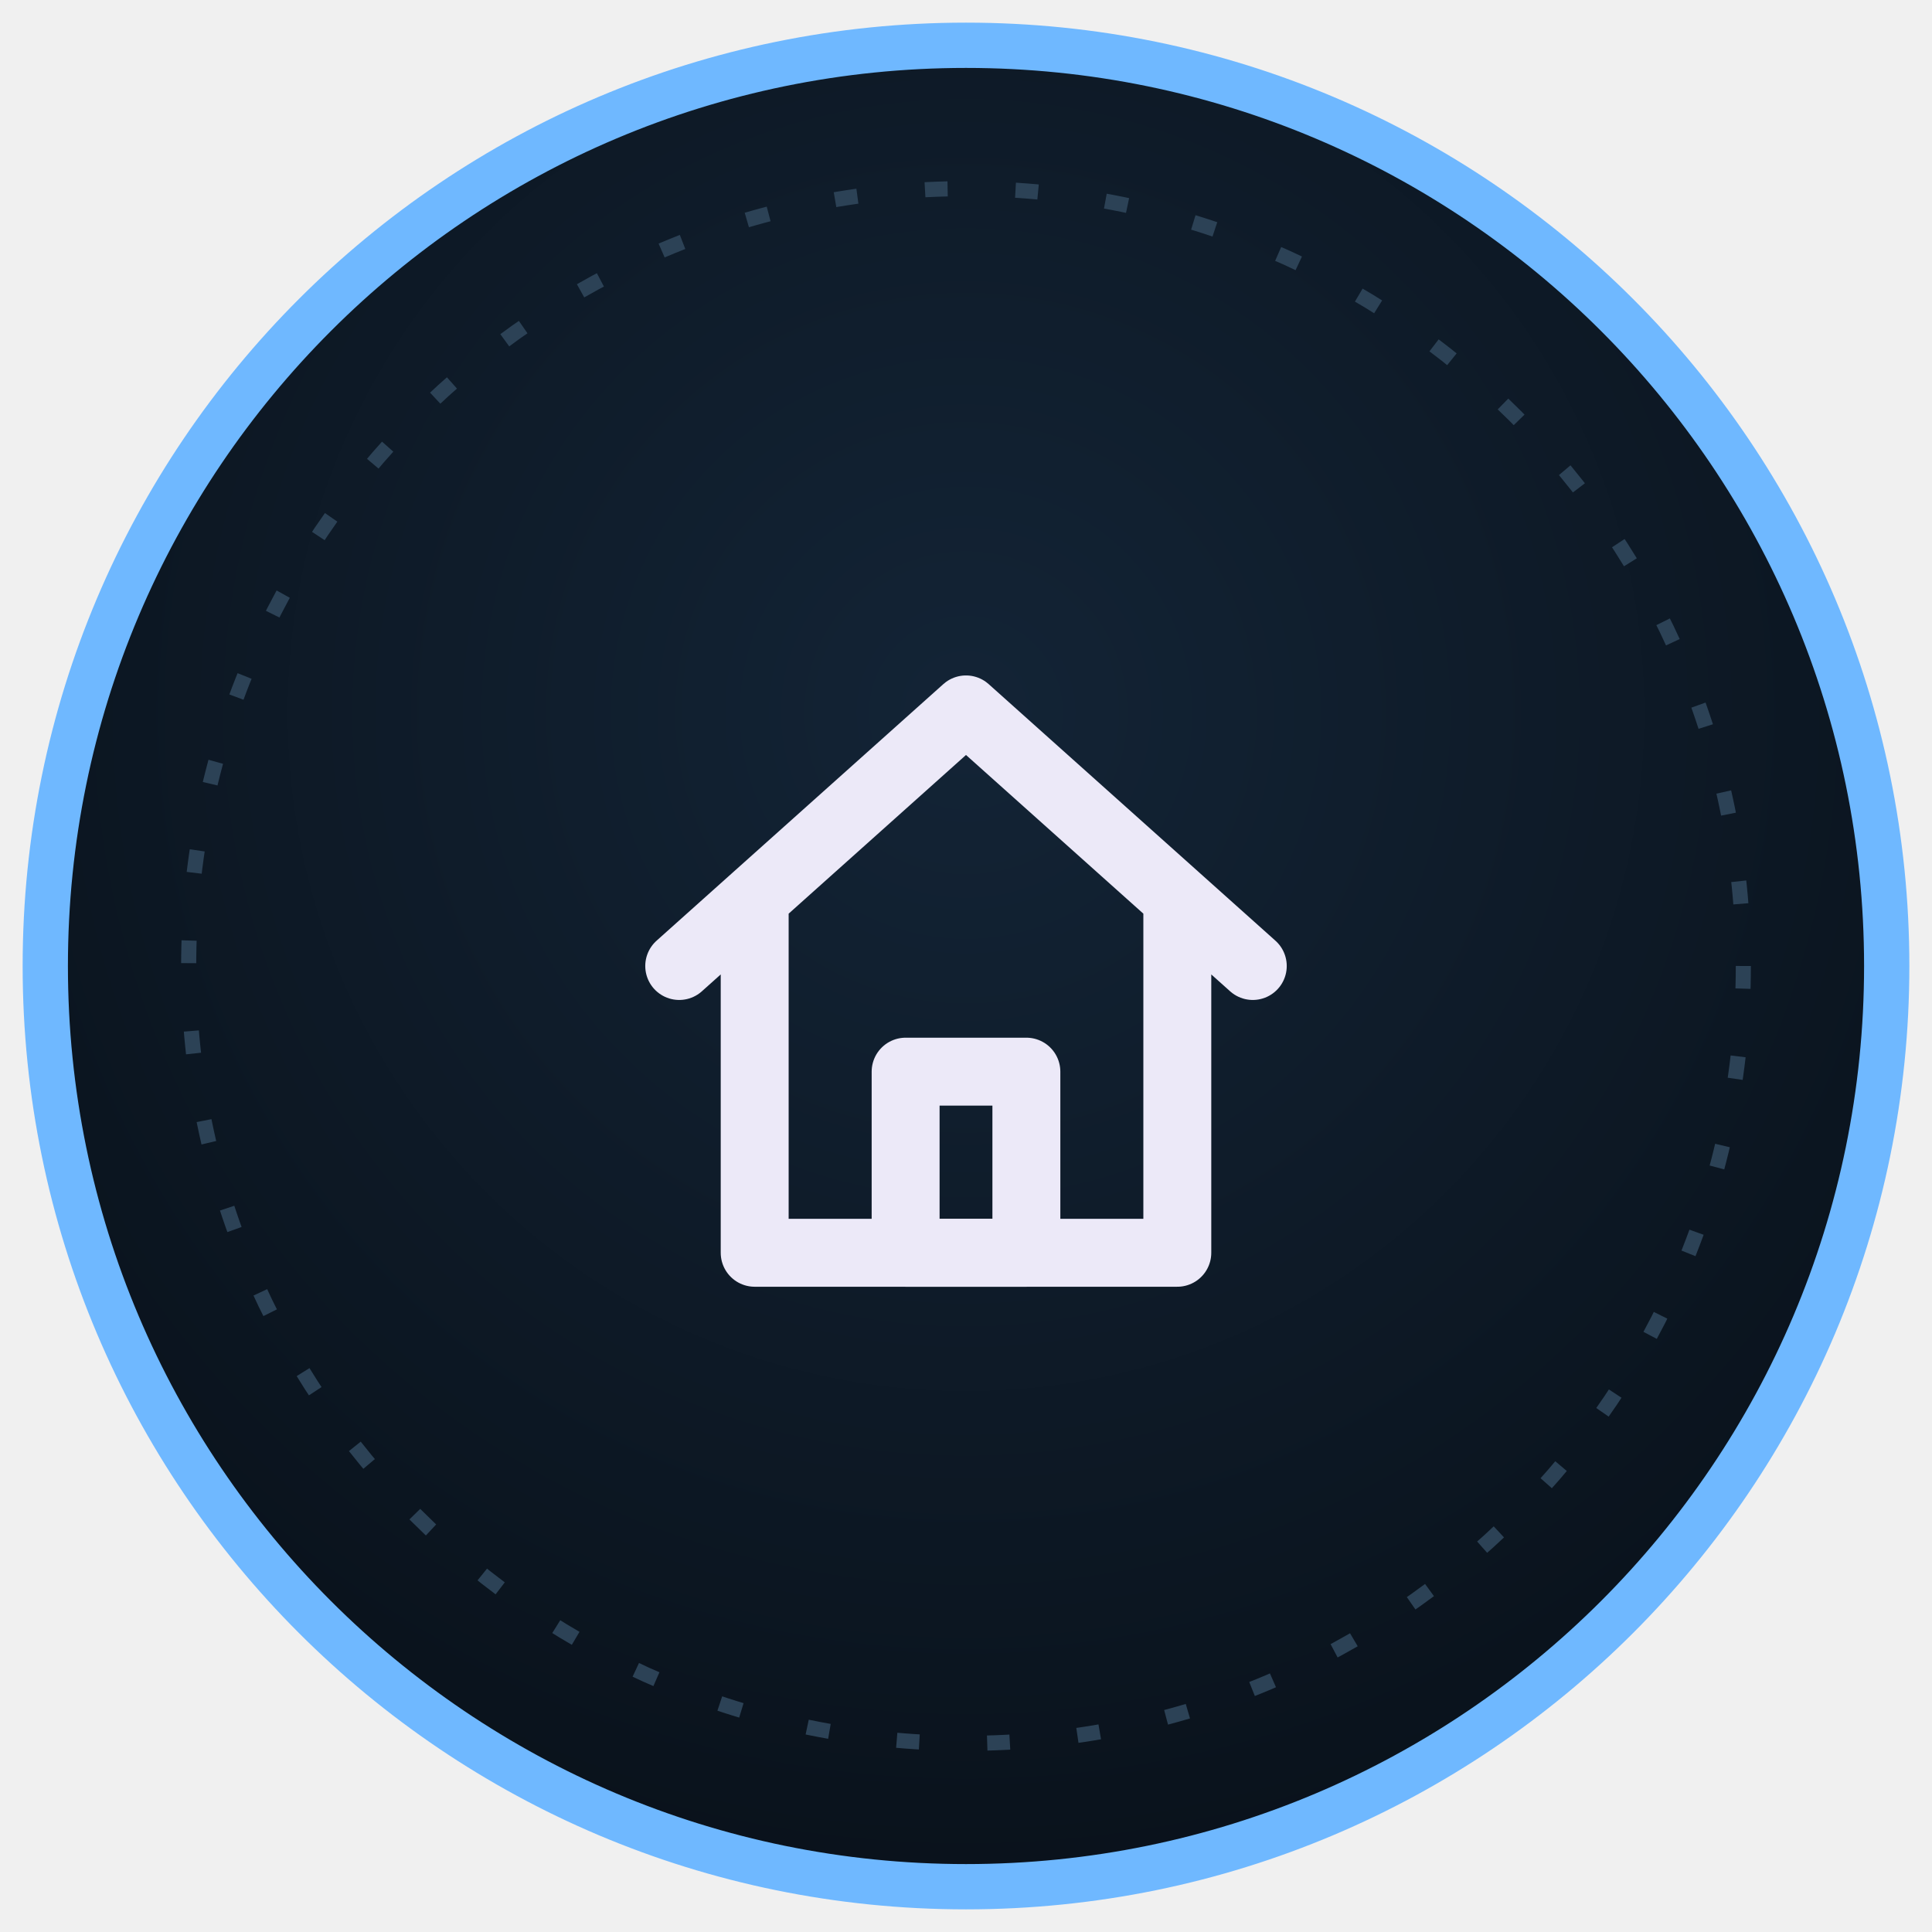
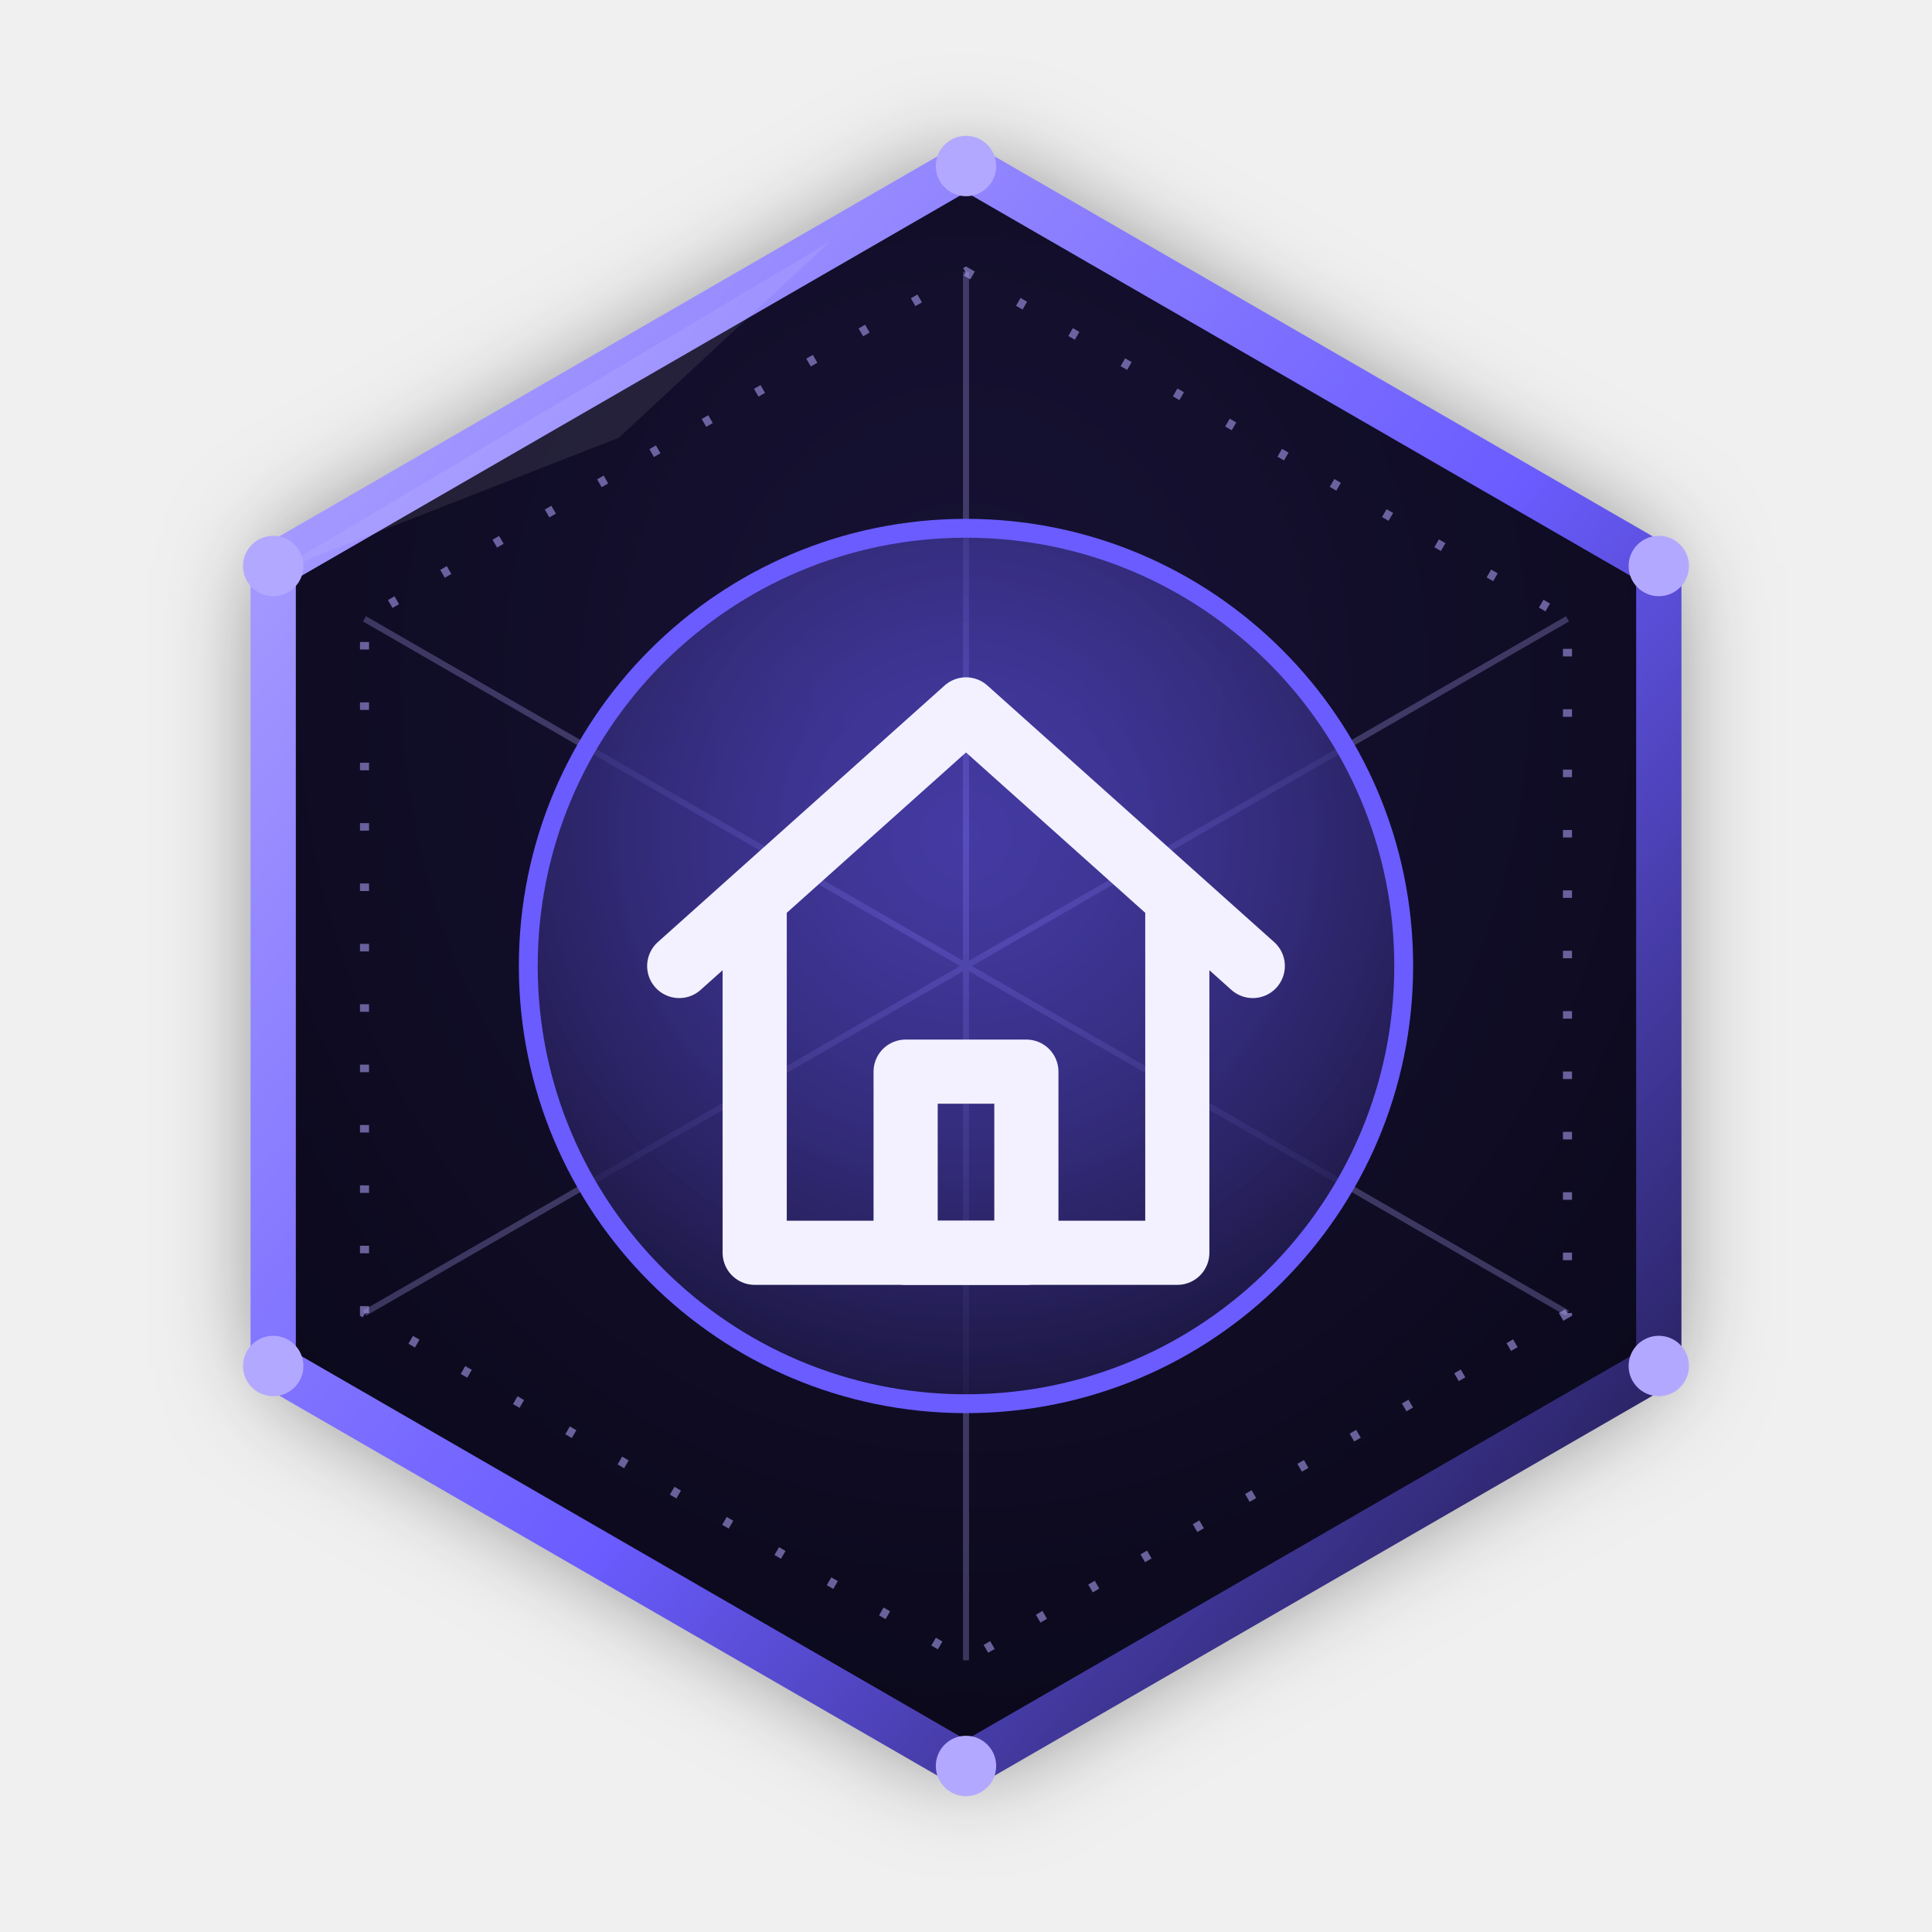
<svg xmlns="http://www.w3.org/2000/svg" viewBox="0 0 256 256">
  <defs>
-     <radialGradient id="bg" cx="50%" cy="36%" r="75%">
-       <stop offset="0%" stop-color="#132436" />
-       <stop offset="100%" stop-color="#080f17" />
+     <radialGradient id="fill" cx="50%" cy="32%" r="75%">
+       <stop offset="0%" stop-color="#171235" />
+       <stop offset="100%" stop-color="#0a0819" />
    </radialGradient>
+     <linearGradient id="border" x1="0%" y1="0%" x2="100%" y2="100%">
+       <stop offset="0%" stop-color="#b3a8ff" />
+       <stop offset="55%" stop-color="#6a5cff" />
+       <stop offset="100%" stop-color="#171235" />
+     </linearGradient>
+     <radialGradient id="medal" cx="50%" cy="35%" r="70%">
+       <stop offset="0%" stop-color="#6a5cff" stop-opacity="0.55" />
+       <stop offset="100%" stop-color="#171235" stop-opacity="0.9" />
+     </radialGradient>
+     <filter id="glow" x="-60%" y="-60%" width="220%" height="220%">
+       <feGaussianBlur stdDeviation="7" result="b" />
+       <feMerge>
+         <feMergeNode in="b" />
+         <feMergeNode in="SourceGraphic" />
+       </feMerge>
+     </filter>
  </defs>
-   <circle cx="128" cy="128" r="122" fill="url(#bg)" stroke="#6fb8ff" stroke-width="6" />
-   <circle cx="128" cy="128" r="103" fill="none" stroke="#2c4256" stroke-width="2" stroke-dasharray="3 9" />
-   <g transform="translate(128 132)">
-     <g fill="none" stroke="#ece9f8" stroke-width="9" stroke-linecap="round" stroke-linejoin="round">
-       <path d="M-38 -4l38 -34 38 34M-28 -12v46h56v-46" />
-       <rect x="-8" y="10" width="16" height="24" />
-     </g>
+   <path d="M128.0 22.0 L219.8 75.0 L219.8 181.0 L128.0 234.0 L36.2 181.0 L36.2 75.0 Z" fill="#0a0819" opacity="0.55" filter="url(#glow)" />
+   <path d="M128.0 22.0 L219.8 75.0 L219.8 181.0 L128.0 234.0 L36.2 181.0 L36.2 75.0 Z" fill="url(#fill)" stroke="url(#border)" stroke-width="6" stroke-linejoin="round" />
+   <path d="M128.0 36.0 L207.7 82.0 L207.7 174.0 L128.0 220.0 L48.3 174.0 L48.3 82.0 Z" fill="none" stroke="#b3a8ff" stroke-width="1.2" stroke-dasharray="1 7" opacity="0.55" />
+   <g stroke="#b3a8ff" stroke-width="0.8" opacity="0.28">
+     <line x1="128" y1="128" x2="128.0" y2="36.0" />
+     <line x1="128" y1="128" x2="207.7" y2="82.0" />
+     <line x1="128" y1="128" x2="207.7" y2="174.0" />
+     <line x1="128" y1="128" x2="128.0" y2="220.0" />
+     <line x1="128" y1="128" x2="48.3" y2="174.0" />
+     <line x1="128" y1="128" x2="48.3" y2="82.0" />
+   </g>
+   <path d="M36 76 L110 32 L82 58 Z" fill="#ffffff" opacity="0.08" />
+   <circle cx="128" cy="128" r="58" fill="url(#medal)" stroke="#6a5cff" stroke-width="2.5" />
+   <g transform="translate(128 132)" fill="none" stroke="#f3f1ff" stroke-width="8.5" stroke-linecap="round" stroke-linejoin="round">
+     <path d="M-38 -4l38 -34 38 34M-28 -12v46h56v-46" />
+     <rect x="-8" y="10" width="16" height="24" />
+   </g>
+   <g>
+     <circle cx="128.0" cy="22.0" r="4" fill="#b3a8ff" />
+     <circle cx="219.8" cy="75.0" r="4" fill="#b3a8ff" />
+     <circle cx="219.8" cy="181.0" r="4" fill="#b3a8ff" />
+     <circle cx="128.0" cy="234.0" r="4" fill="#b3a8ff" />
+     <circle cx="36.2" cy="181.0" r="4" fill="#b3a8ff" />
+     <circle cx="36.2" cy="75.0" r="4" fill="#b3a8ff" />
  </g>
</svg>
